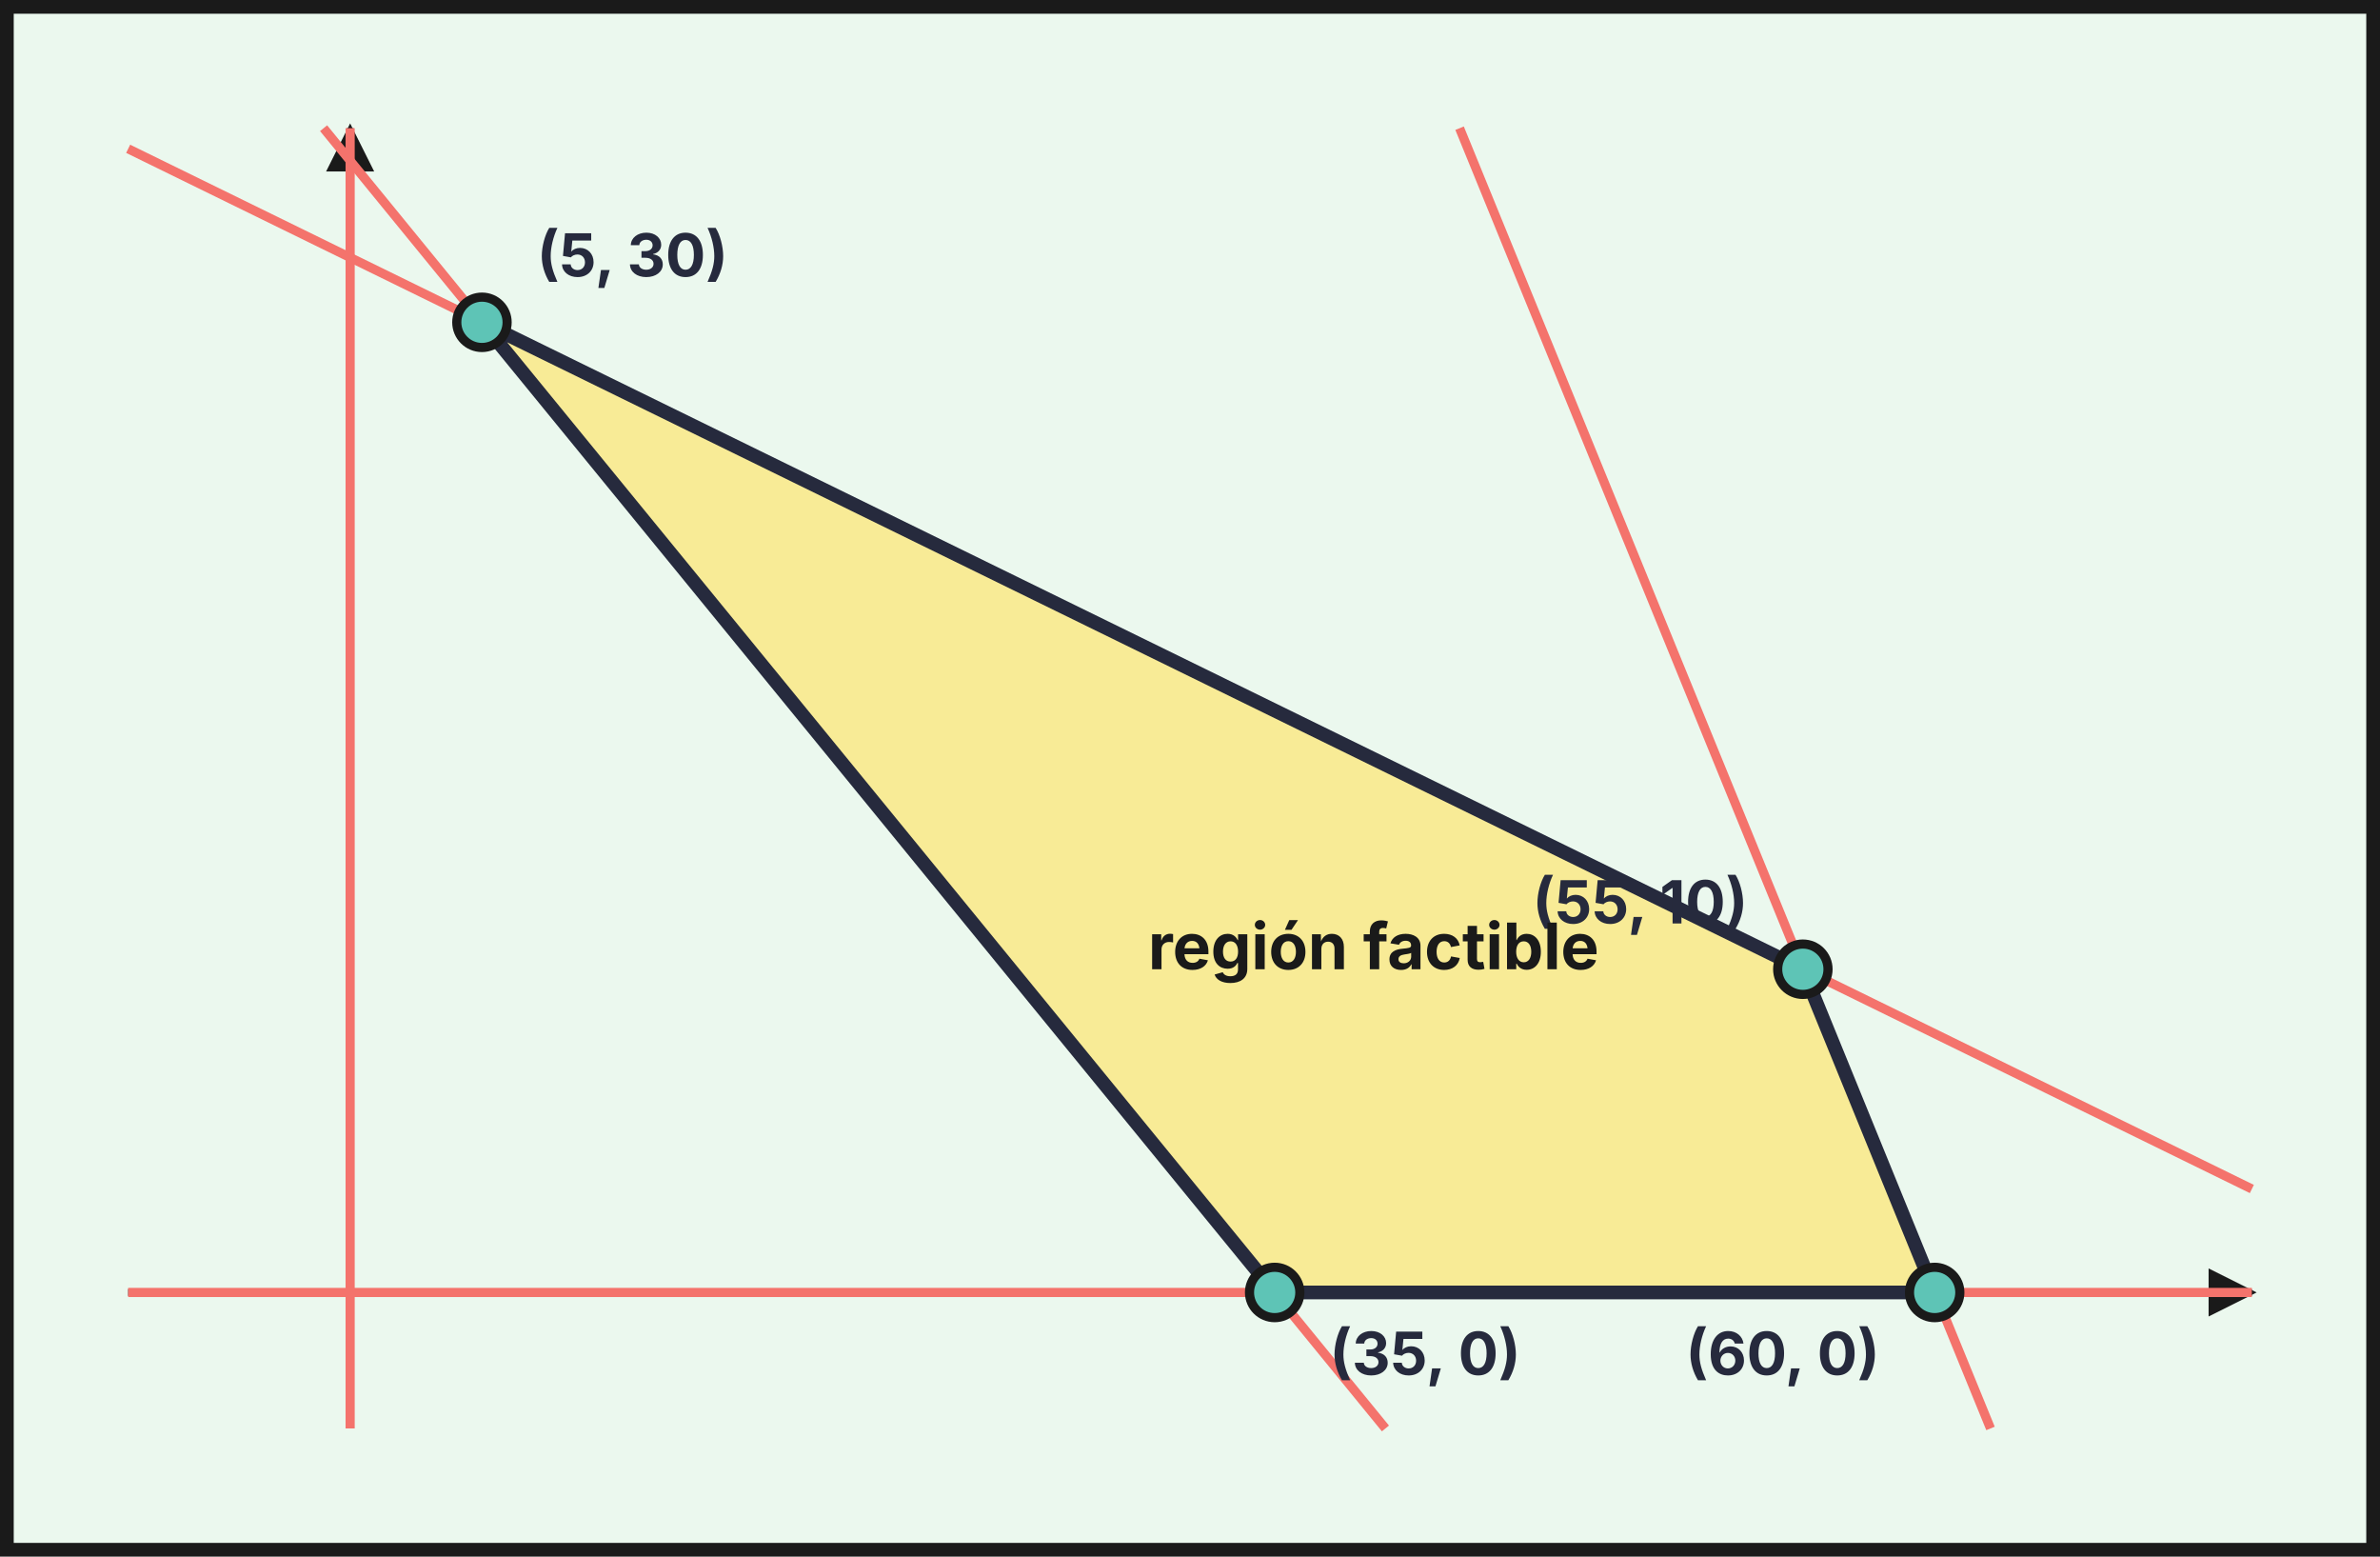
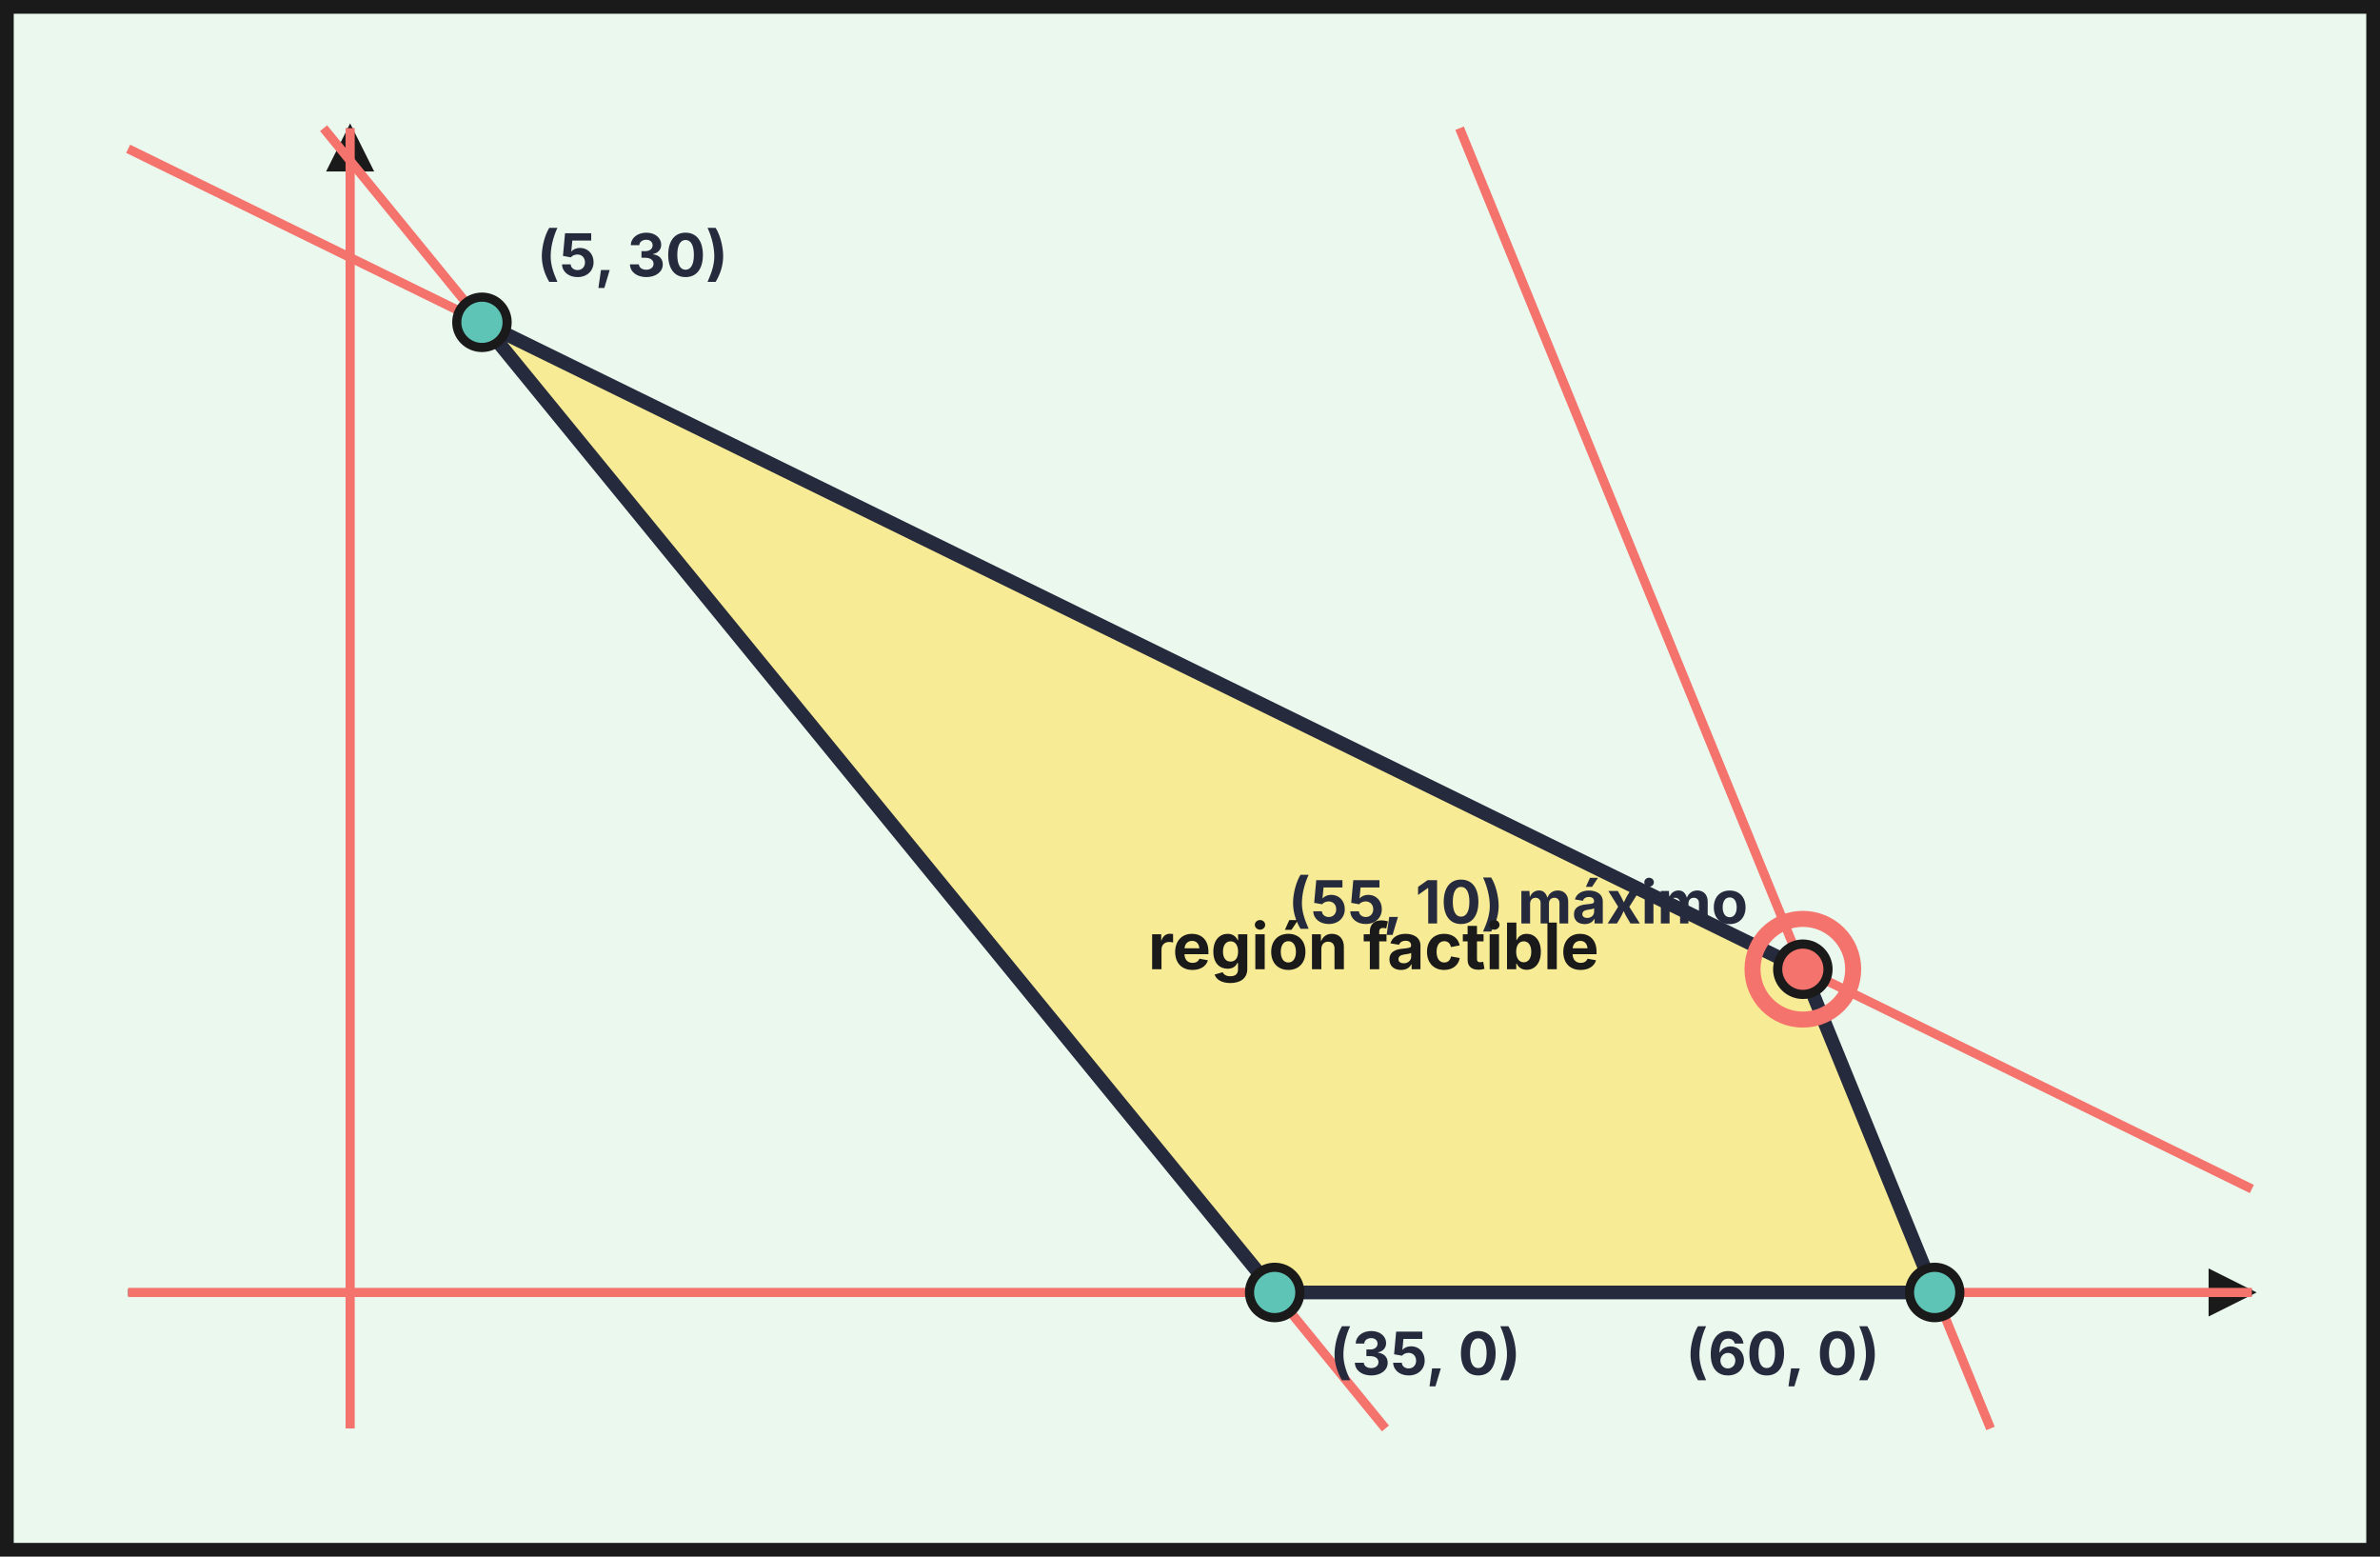
<svg xmlns="http://www.w3.org/2000/svg" viewBox="0 0 520 340" width="520" height="340" font-family="Inter, Helvetica, Arial, sans-serif" role="img">
  <defs>
    <marker id="f" viewBox="0 0 10 10" refX="9" refY="5" markerWidth="7" markerHeight="7" orient="auto">
      <path d="M0,0 L10,5 L0,10 z" fill="#1A1A1A" />
    </marker>
  </defs>
  <rect x="1.5" y="1.5" width="517" height="337" fill="#EBF8EE" stroke="#1A1A1A" stroke-width="3" />
  <path d="M278.5,282.3 L422.7,282.3 L393.9,211.7 L105.3,70.4 Z" fill="#FCE678" fill-opacity="0.75" stroke="none" />
  <line x1="28.0" y1="282.3" x2="492.0" y2="282.3" stroke="#1A1A1A" stroke-width="1.5" marker-end="url(#f)" />
  <line x1="76.5" y1="312.0" x2="76.5" y2="28.0" stroke="#1A1A1A" stroke-width="1.5" marker-end="url(#f)" />
  <line x1="434.9" y1="312.0" x2="318.9" y2="28.0" stroke="#F4736C" stroke-width="2" stroke-dasharray="0" />
  <line x1="28.0" y1="32.5" x2="492.0" y2="259.7" stroke="#F4736C" stroke-width="2" stroke-dasharray="0" />
  <line x1="302.7" y1="312.0" x2="70.7" y2="28.0" stroke="#F4736C" stroke-width="2" stroke-dasharray="0" />
  <line x1="76.5" y1="312.0" x2="76.5" y2="28.0" stroke="#F4736C" stroke-width="2" stroke-dasharray="0" />
  <line x1="28.0" y1="282.3" x2="492.0" y2="282.3" stroke="#F4736C" stroke-width="2" stroke-dasharray="0" />
  <path d="M278.5,282.3 L422.7,282.3 L393.9,211.7 L105.3,70.4 Z" fill="none" stroke="#262A3D" stroke-width="3" />
  <circle cx="278.5" cy="282.3" r="5.5" fill="#5EC4B6" stroke="#1A1A1A" stroke-width="2" />
  <text x="290.5" y="300.3" text-anchor="start" font-size="13" fill="#262A3D" font-weight="700">(35, 0)</text>
  <circle cx="422.7" cy="282.3" r="5.5" fill="#5EC4B6" stroke="#1A1A1A" stroke-width="2" />
  <text x="410.7" y="300.3" text-anchor="end" font-size="13" fill="#262A3D" font-weight="700">(60, 0)</text>
-   <circle cx="393.9" cy="211.7" r="5.5" fill="#5EC4B6" stroke="#1A1A1A" stroke-width="2" />
-   <text x="381.9" y="201.7" text-anchor="end" font-size="13" fill="#262A3D" font-weight="700">(55, 10)</text>
+   <circle cx="393.9" cy="211.7" r="11" fill="none" stroke="#F4736C" stroke-width="3.5" />
+   <circle cx="393.9" cy="211.7" r="5.5" fill="#F4736C" stroke="#1A1A1A" stroke-width="2" />
+   <text x="381.9" y="201.7" text-anchor="end" font-size="13" fill="#262A3D" font-weight="700">(55, 10) máximo</text>
  <circle cx="105.3" cy="70.4" r="5.5" fill="#5EC4B6" stroke="#1A1A1A" stroke-width="2" />
  <text x="117.3" y="60.4" text-anchor="start" font-size="13" fill="#262A3D" font-weight="700">(5, 30)</text>
  <text x="300.1" y="211.7" text-anchor="middle" font-size="14" fill="#1A1A1A" font-weight="700">región factible</text>
</svg>
